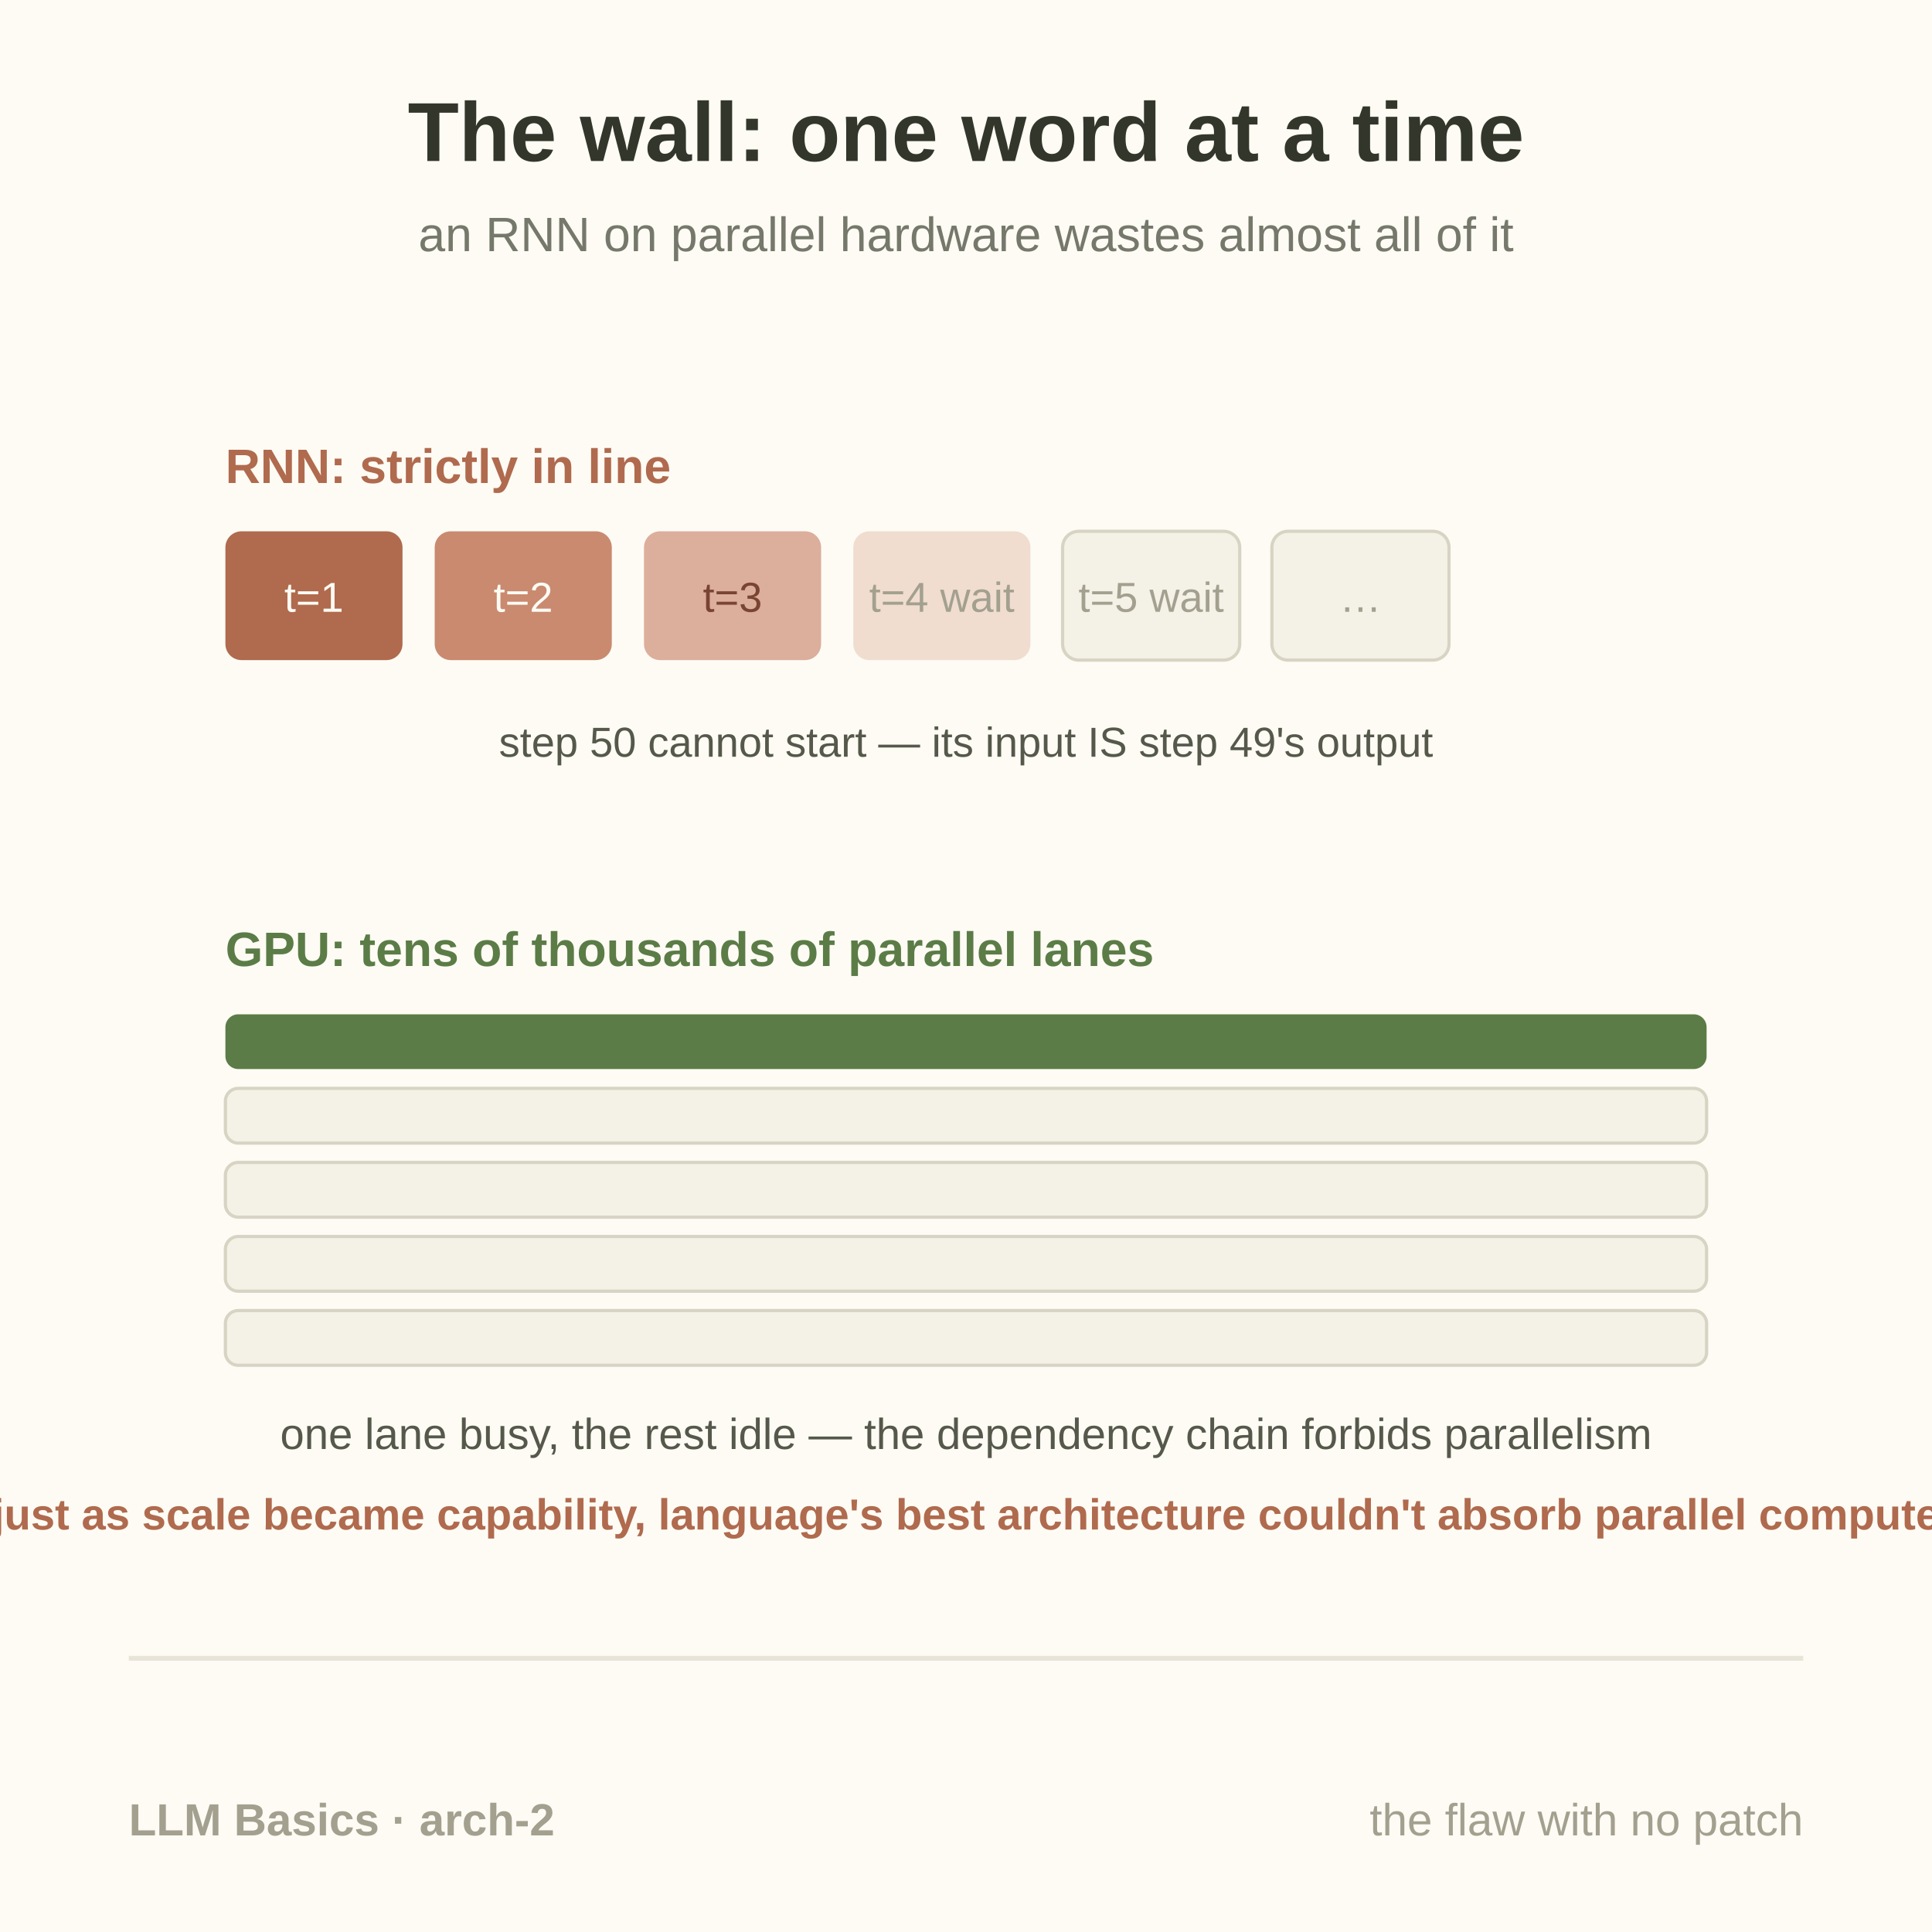
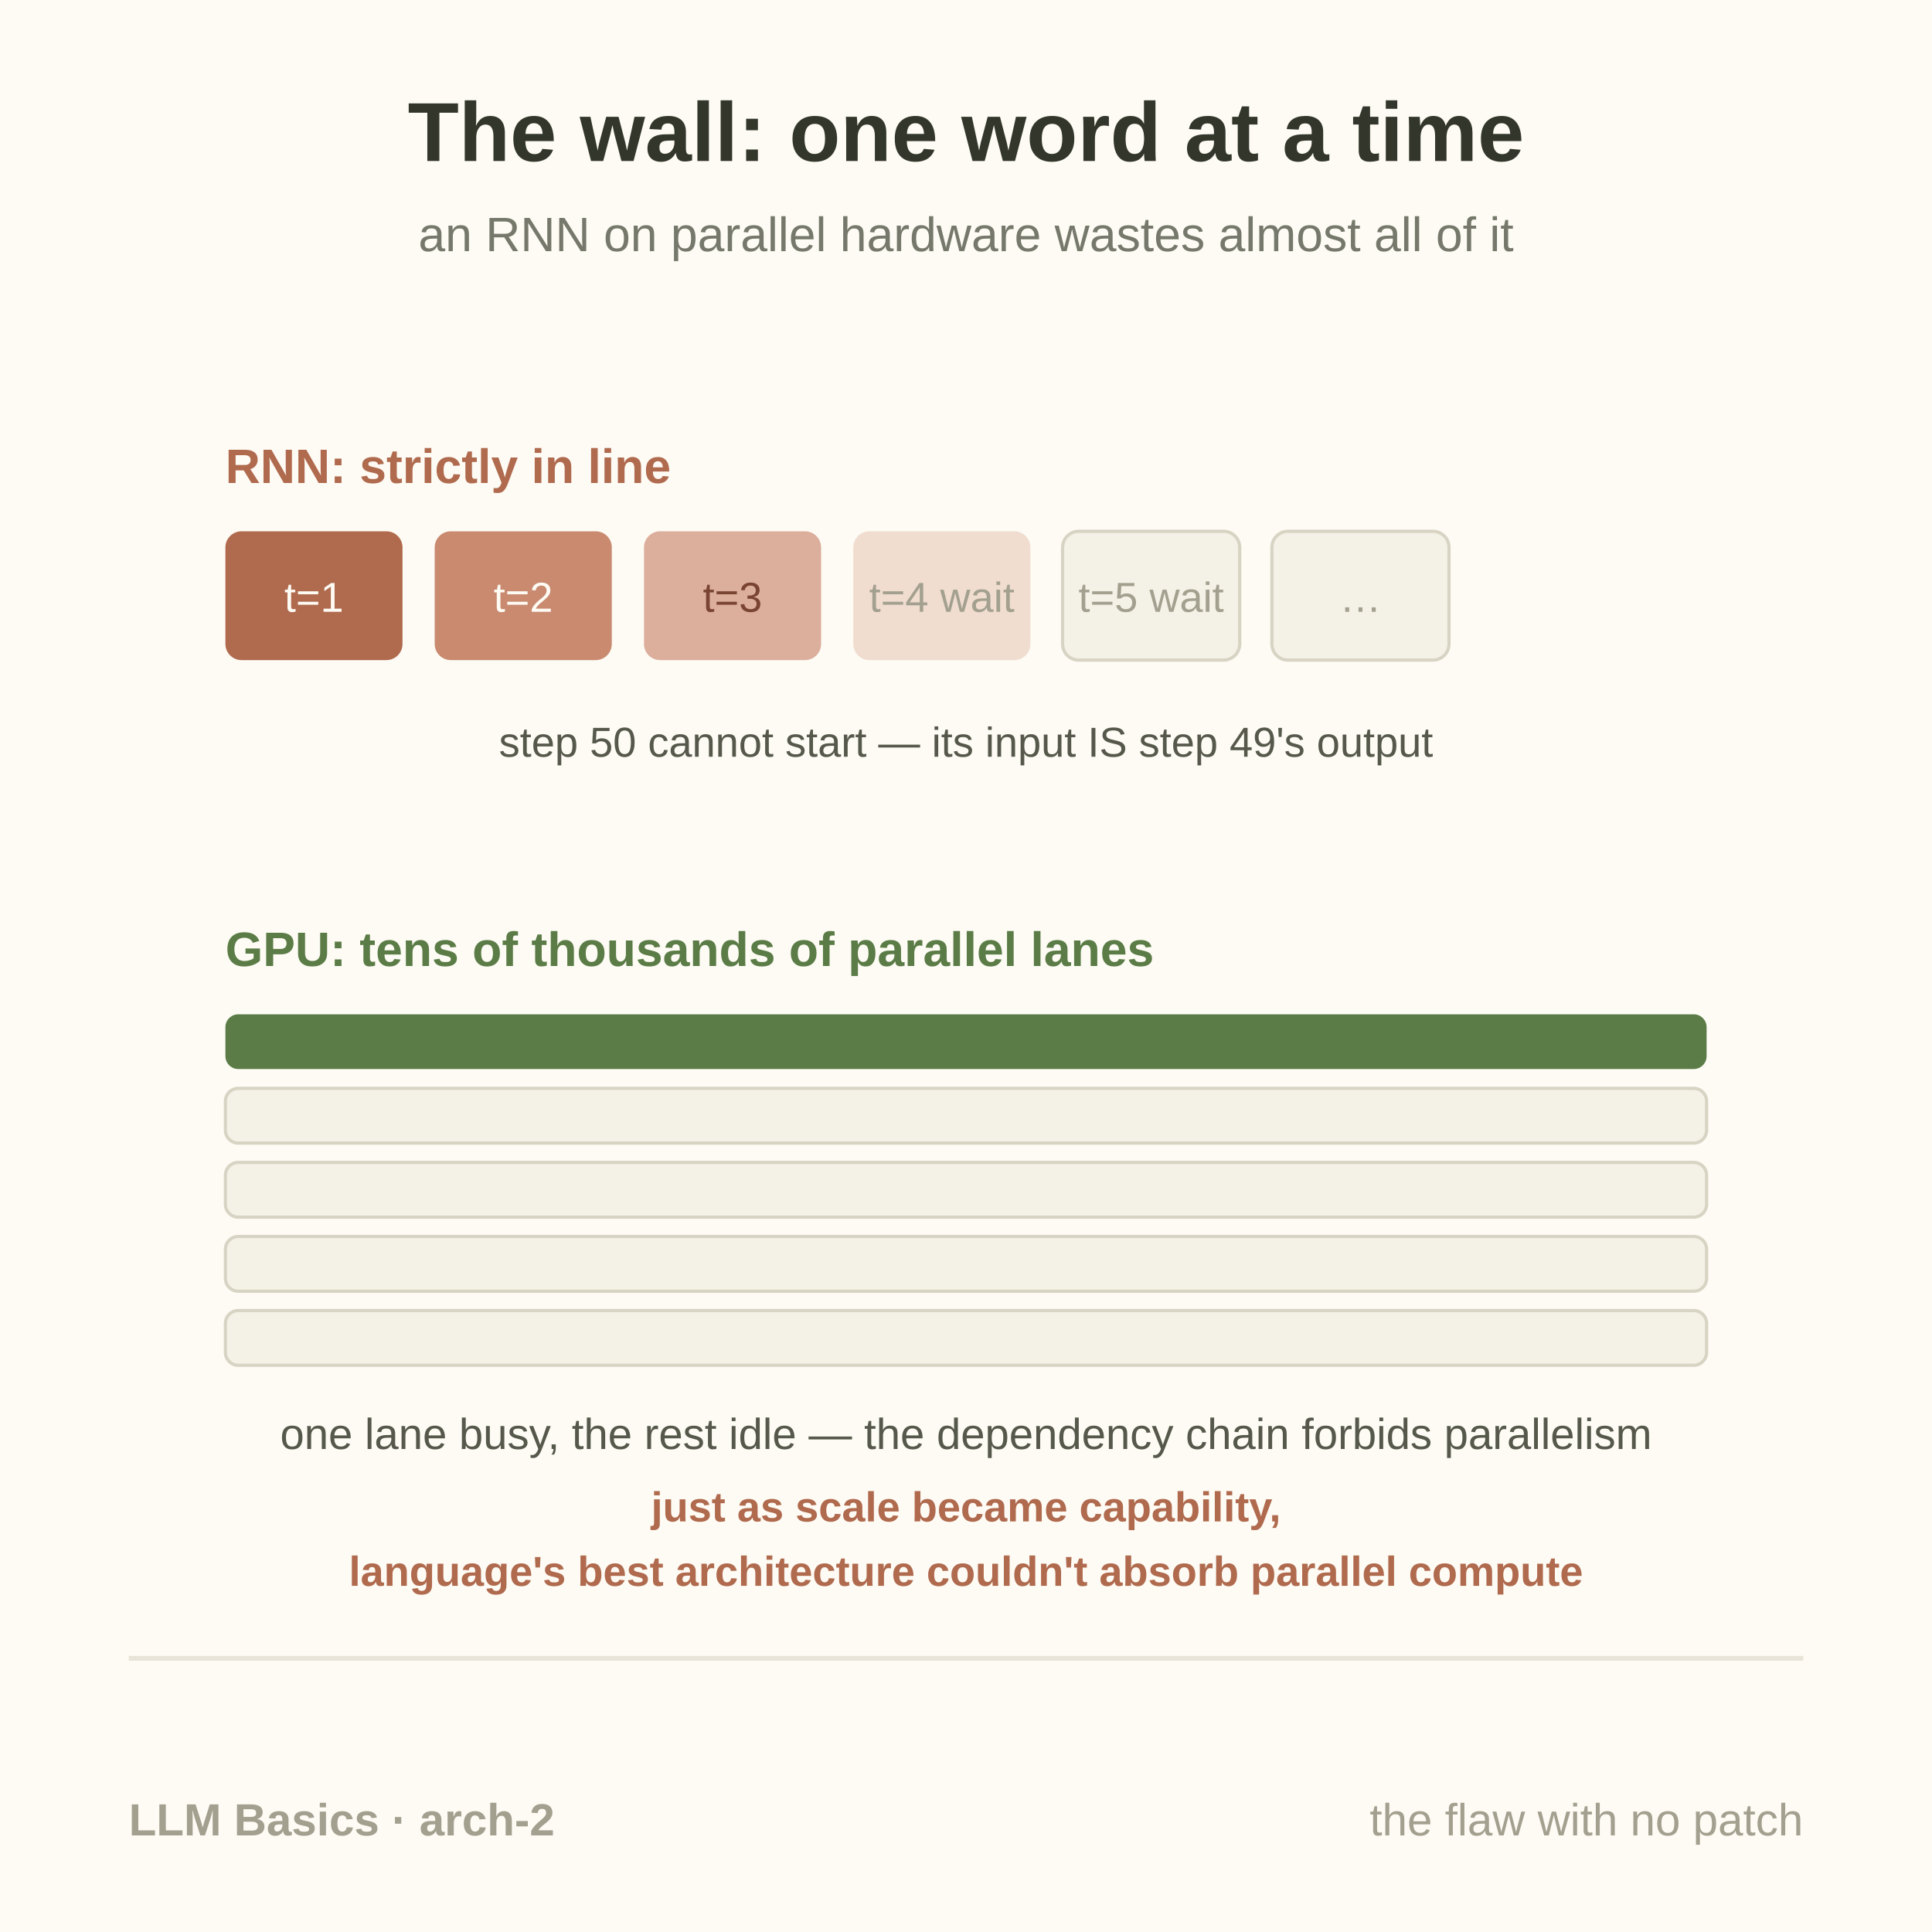
<svg xmlns="http://www.w3.org/2000/svg" width="1200" height="1200" viewBox="0 0 1200 1200">
  <rect width="1200" height="1200" fill="#fdfbf4" />
  <text x="600" y="100" text-anchor="middle" font-family="Helvetica Neue, Arial, sans-serif" font-size="52" font-weight="700" fill="#33362a">The wall: one word at a time</text>
  <text x="600" y="156" text-anchor="middle" font-family="Helvetica Neue, Arial, sans-serif" font-size="30" fill="#75786a">an RNN on parallel hardware wastes almost all of it</text>
  <g font-family="Helvetica Neue, Arial, sans-serif">
    <text x="140" y="300" font-size="30" font-weight="700" fill="#b06a4e">RNN: strictly in line</text>
    <g text-anchor="middle" font-size="26">
      <rect x="140" y="330" width="110" height="80" rx="10" fill="#b06a4e" />
      <text x="195" y="380" fill="#fdfbf4">t=1</text>
      <rect x="270" y="330" width="110" height="80" rx="10" fill="#c98a70" />
      <text x="325" y="380" fill="#fdfbf4">t=2</text>
      <rect x="400" y="330" width="110" height="80" rx="10" fill="#dcae9c" />
      <text x="455" y="380" fill="#7a4432">t=3</text>
      <rect x="530" y="330" width="110" height="80" rx="10" fill="#f0ddd0" />
      <text x="585" y="380" fill="#a3a08f">t=4 wait</text>
      <rect x="660" y="330" width="110" height="80" rx="10" fill="#f4f1e6" stroke="#d8d4c4" stroke-width="2" />
      <text x="715" y="380" fill="#a3a08f">t=5 wait</text>
      <rect x="790" y="330" width="110" height="80" rx="10" fill="#f4f1e6" stroke="#d8d4c4" stroke-width="2" />
      <text x="845" y="380" fill="#a3a08f">…</text>
    </g>
    <text x="600" y="470" text-anchor="middle" font-size="26" fill="#55584a">step 50 cannot start — its input IS step 49's output</text>
    <text x="140" y="600" font-size="30" font-weight="700" fill="#5b7c46">GPU: tens of thousands of parallel lanes</text>
    <g>
      <rect x="140" y="630" width="920" height="34" rx="8" fill="#5b7c46" />
      <rect x="140" y="676" width="920" height="34" rx="8" fill="#f4f1e6" stroke="#d8d4c4" stroke-width="2" />
      <rect x="140" y="722" width="920" height="34" rx="8" fill="#f4f1e6" stroke="#d8d4c4" stroke-width="2" />
      <rect x="140" y="768" width="920" height="34" rx="8" fill="#f4f1e6" stroke="#d8d4c4" stroke-width="2" />
      <rect x="140" y="814" width="920" height="34" rx="8" fill="#f4f1e6" stroke="#d8d4c4" stroke-width="2" />
    </g>
    <text x="600" y="700" text-anchor="middle" font-size="24" fill="#75786a" />
    <text x="1075" y="655" text-anchor="start" font-size="24" fill="#5b7c46" />
    <text x="600" y="900" text-anchor="middle" font-size="27" fill="#55584a">one lane busy, the rest idle — the dependency chain forbids parallelism</text>
-     <text x="600" y="950" text-anchor="middle" font-size="27" font-weight="700" fill="#b06a4e">just as scale became capability, language's best architecture couldn't absorb parallel compute</text>
+     <text x="600" y="945" text-anchor="middle" font-size="26" font-weight="700" fill="#b06a4e">just as scale became capability,</text>
+     <text x="600" y="985" text-anchor="middle" font-size="26" font-weight="700" fill="#b06a4e">language's best architecture couldn't absorb parallel compute</text>
  </g>
  <line x1="80" y1="1030" x2="1120" y2="1030" stroke="#e8e4d7" stroke-width="3" />
  <text x="80" y="1140" font-family="Helvetica Neue, Arial, sans-serif" font-size="28" font-weight="600" fill="#a3a08f">LLM Basics · arch-2</text>
  <text x="1120" y="1140" text-anchor="end" font-family="Helvetica Neue, Arial, sans-serif" font-size="28" fill="#a3a08f">the flaw with no patch</text>
</svg>
